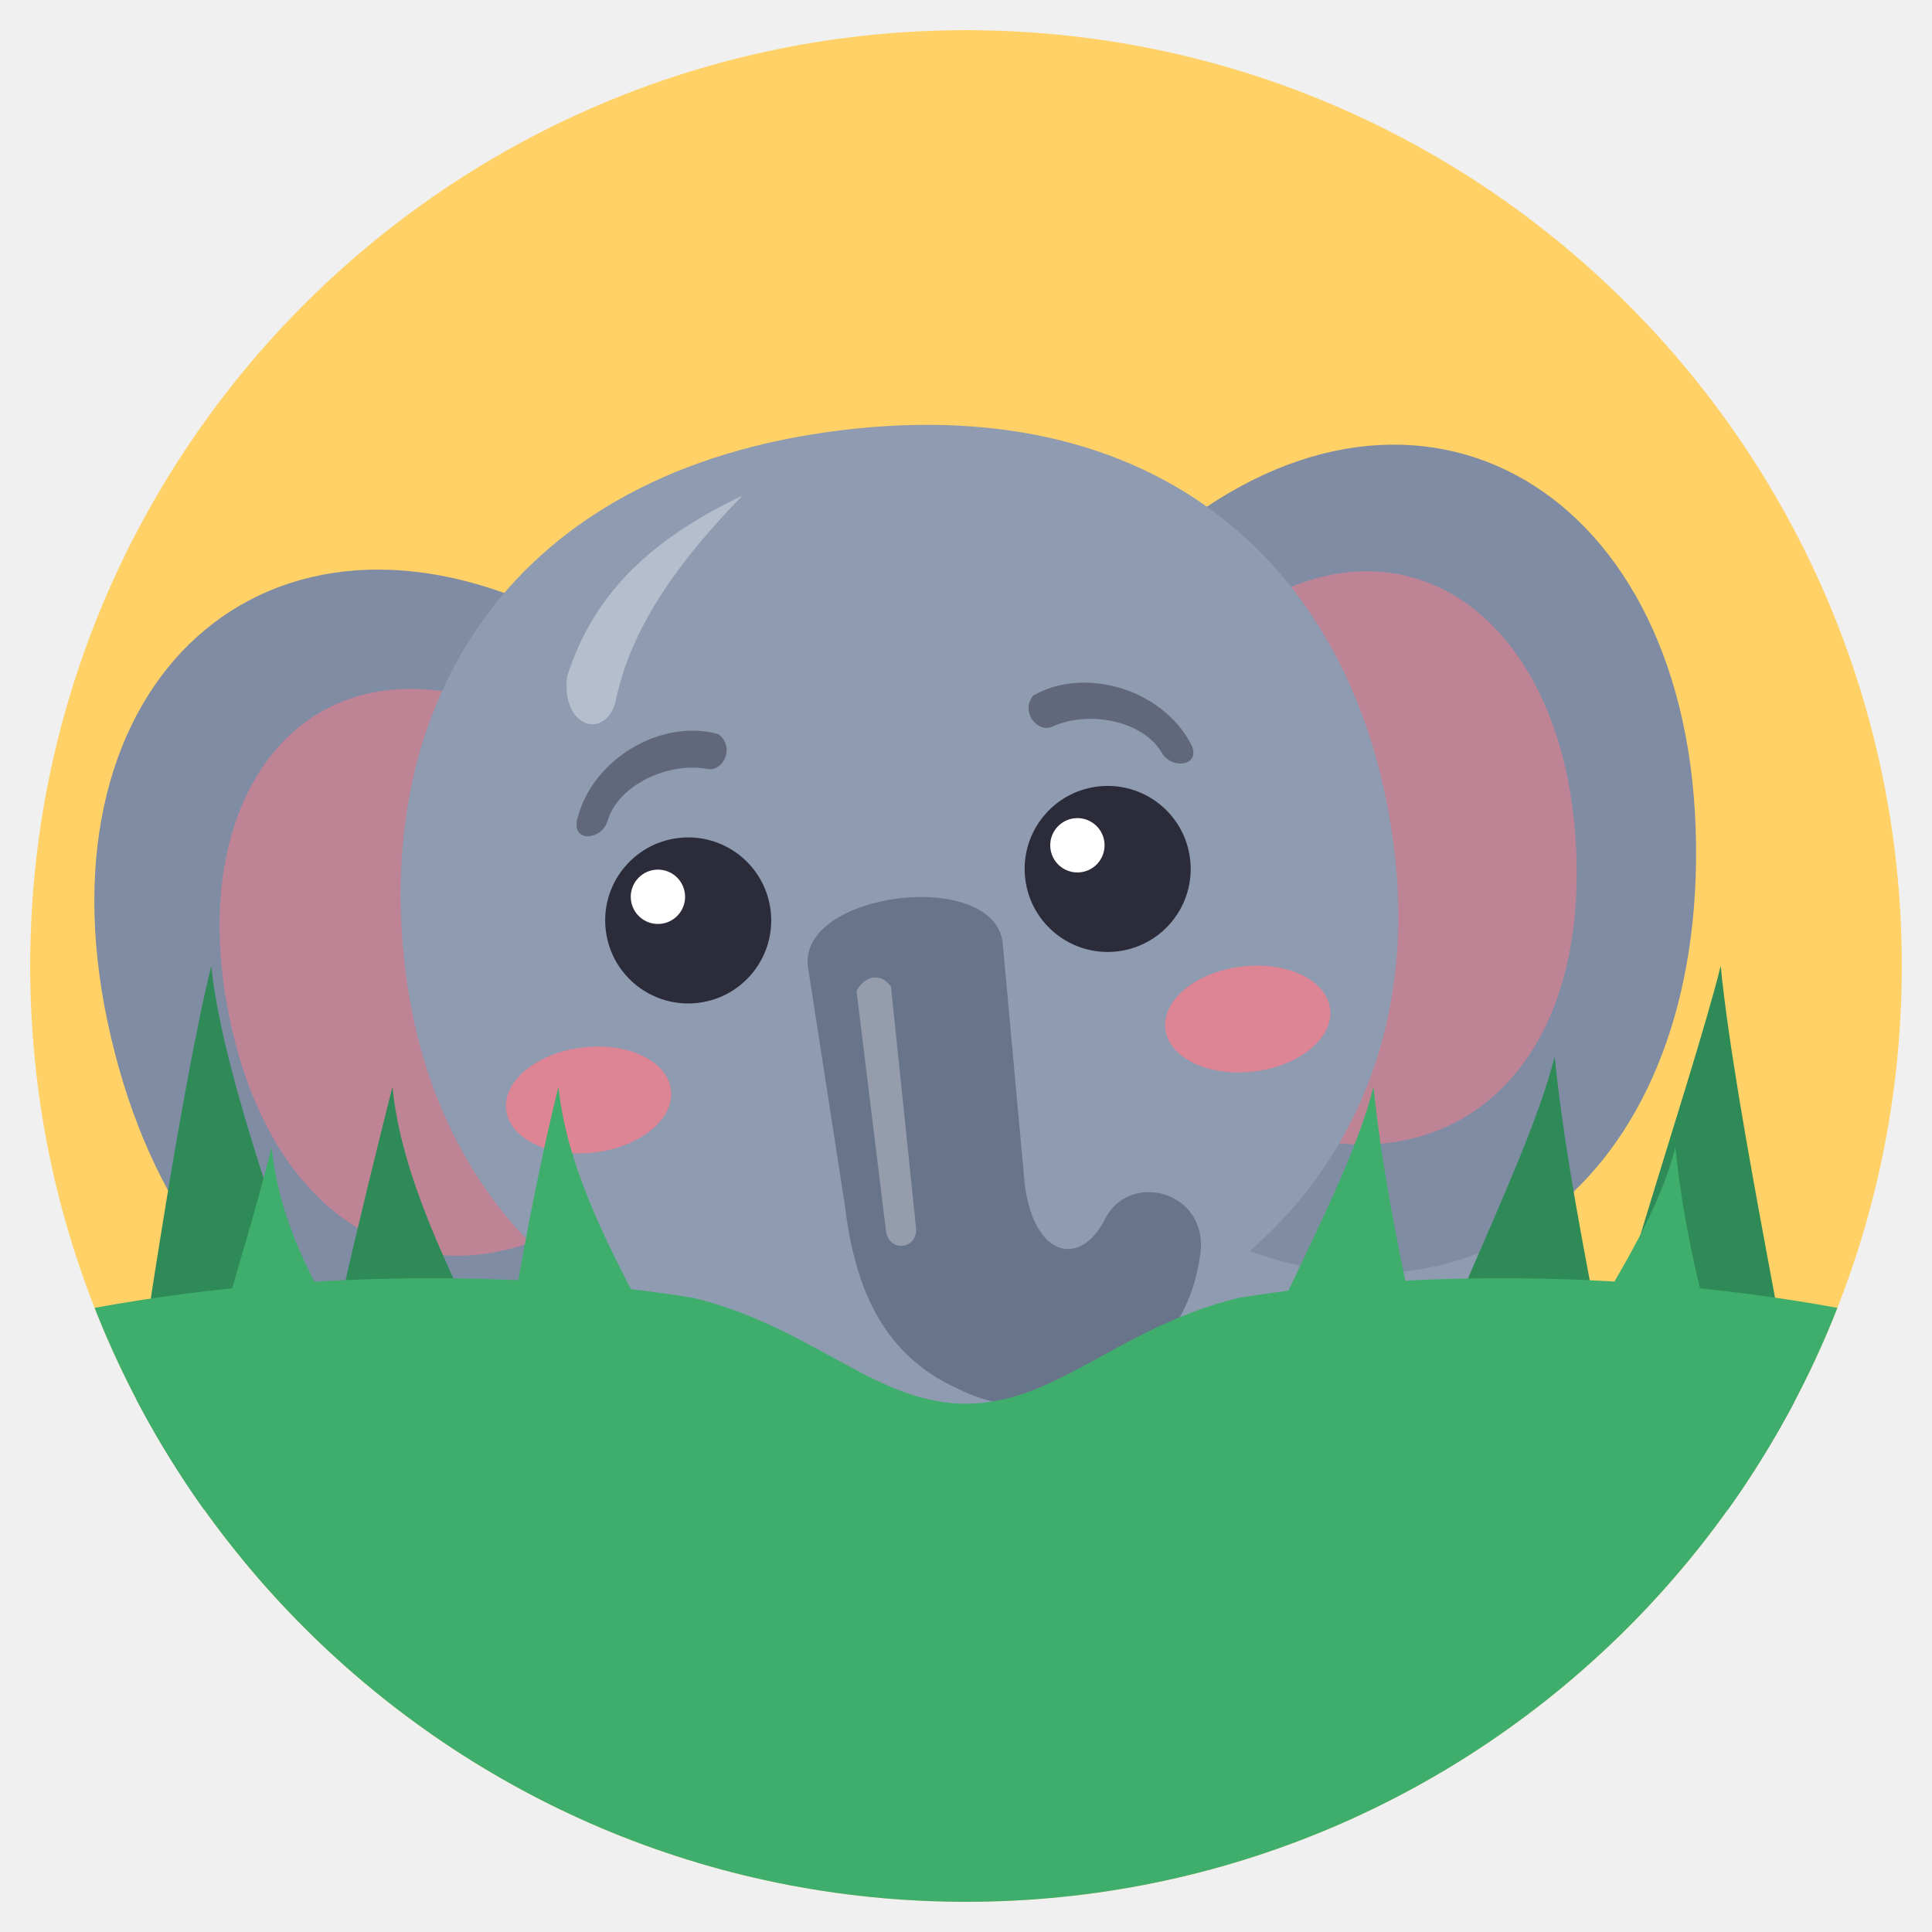
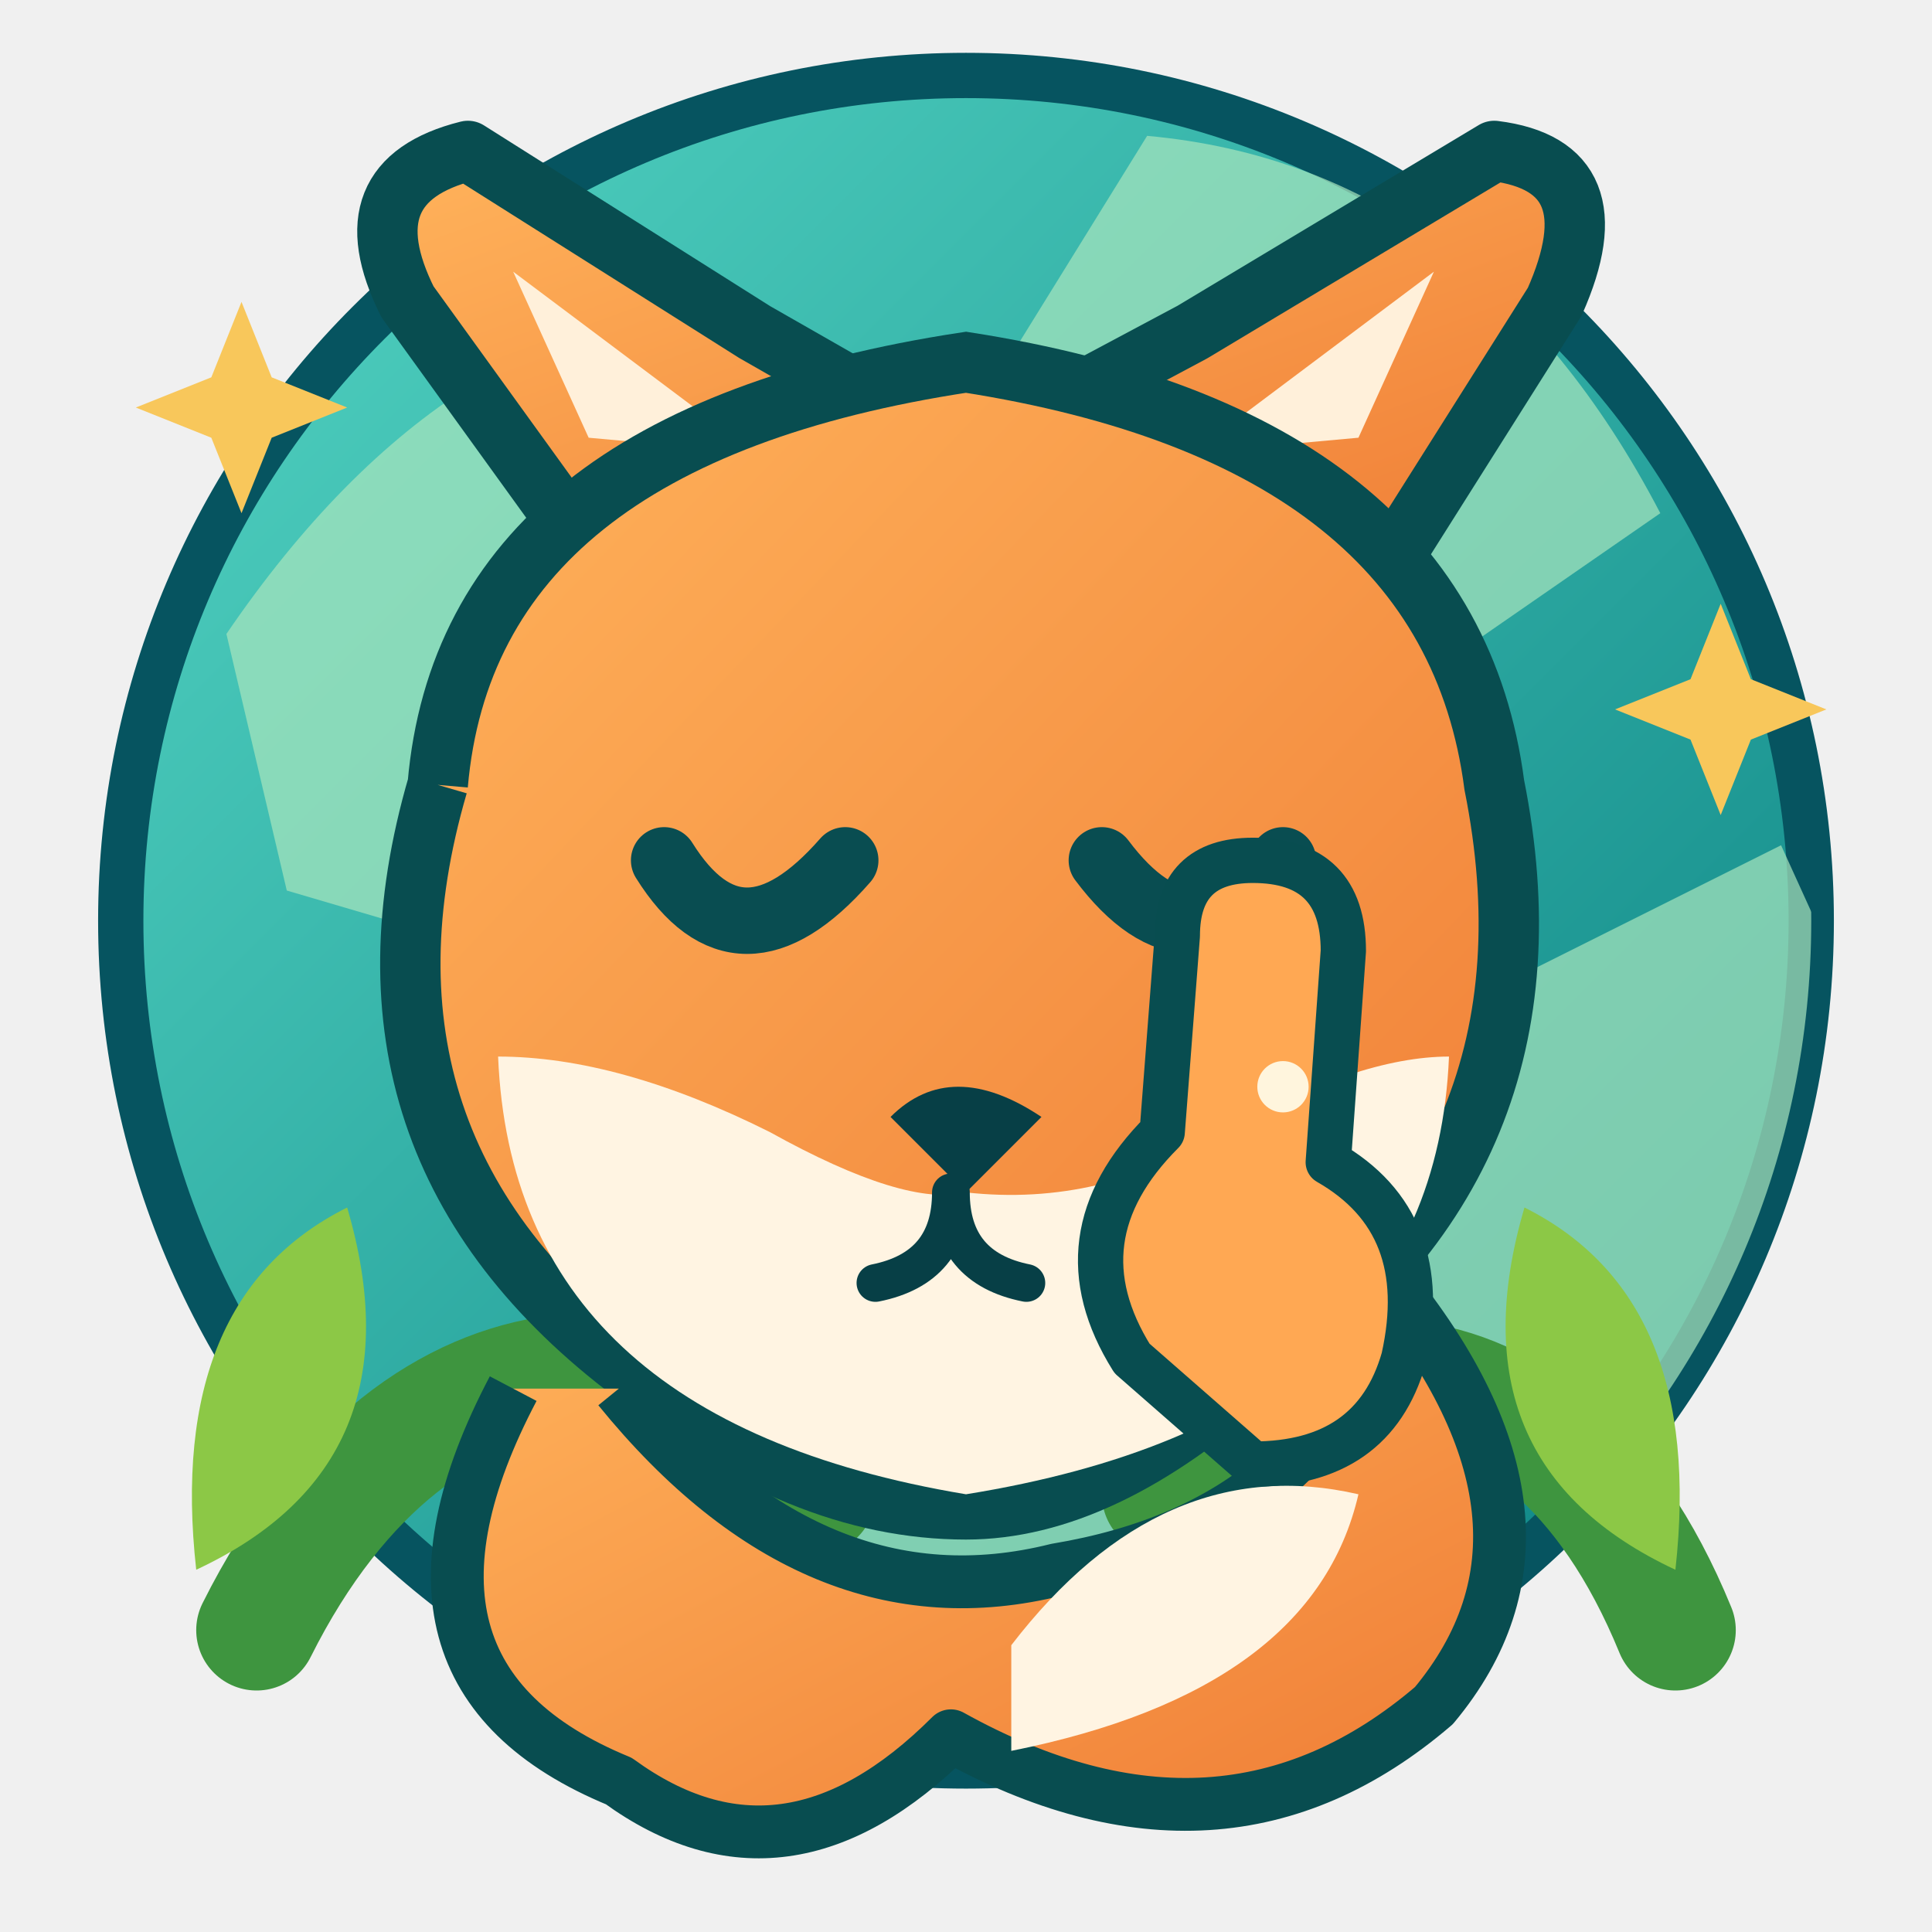
- <svg xmlns="http://www.w3.org/2000/svg" viewBox="0 0 128 128">
+ <svg xmlns="http://www.w3.org/2000/svg" viewBox="0 0 128 128" role="img" aria-label="FlüsterWelt – Fuchs vor einer Weltkugel">
  <defs>
-     <clipPath id="shy-safari-logo-clip">
-       <circle cx="64" cy="64" r="62" />
+     <linearGradient id="fw-globe" x1="0" y1="0" x2="1" y2="1">
+       <stop offset="0" stop-color="#54d5c3" />
+       <stop offset="1" stop-color="#087f81" />
+     </linearGradient>
+     <linearGradient id="fw-fur" x1="0" y1="0" x2="1" y2="1">
+       <stop offset="0" stop-color="#ffb35b" />
+       <stop offset="1" stop-color="#ef7c35" />
+     </linearGradient>
+     <clipPath id="fw-globe-clip">
+       <circle cx="64" cy="61" r="56" />
    </clipPath>
  </defs>
-   <circle cx="64" cy="64" r="62" fill="#ffd166" />
-   <g clip-path="url(#shy-safari-logo-clip)">
-     <g transform="rotate(-7 64 96)">
-       <path d="M28 104 C 30 92 36 83 42 78 L 86 78 C 98 80 108 90 112 104 Z" fill="#8e9bb0" />
-       <path d="M44 38 C 26 26 9 38 11 61 C 13 84 30 94 46 84 Z" fill="#7f8ca3" />
-       <path d="M42 45 C 29 36 18 45 19 61 C 20 77 31 83 42 77 Z" fill="#ff7a8a" opacity="0.5" />
-       <path d="M84 38 C 102 26 119 38 117 61 C 115 84 98 94 82 84 Z" fill="#7f8ca3" />
-       <path d="M86 45 C 99 36 110 45 109 61 C 108 77 97 83 86 77 Z" fill="#ff7a8a" opacity="0.5" />
-       <ellipse cx="64" cy="96" rx="22" ry="14" fill="#8e9bb0" />
-       <path d="M64 28 C 86 28 97 42 97 60 C 97 79 83 91 64 91 C 45 91 31 79 31 60 C 31 42 42 28 64 28 Z" fill="#8e9bb0" />
-       <path d="M44 42 C 46.5 36.5 51 33.5 57 31.5 C 52 35.5 48.5 39.5 47 44 C 46 46.5 43.2 45.3 44 42 Z" fill="#ffffff" opacity="0.35" />
-       <path d="M43.5 51.5 C 45 47.5 50 45.5 53.5 47 C 54.5 48 53.5 49.5 52.5 49.2 C 50 48.4 46.5 49.5 45.5 51.8 C 45 53 43 53 43.5 51.5 Z" fill="#2b2b3a" opacity="0.45" />
-       <path d="M84.5 51.5 C 83 47.5 78 45.5 74.5 47 C 73.5 48 74.5 49.5 75.5 49.2 C 78 48.4 81.5 49.5 82.5 51.8 C 83 53 85 53 84.5 51.5 Z" fill="#2b2b3a" opacity="0.45" />
-       <circle cx="50" cy="59" r="5.5" fill="#2b2b3a" />
-       <circle cx="48.2" cy="57.2" r="1.8" fill="#ffffff" />
-       <circle cx="78" cy="59" r="5.5" fill="#2b2b3a" />
-       <circle cx="76.2" cy="57.2" r="1.8" fill="#ffffff" />
-       <ellipse cx="42" cy="70" rx="5.5" ry="3.5" fill="#ff7a8a" opacity="0.7" />
-       <ellipse cx="86" cy="70" rx="5.5" ry="3.5" fill="#ff7a8a" opacity="0.7" />
-       <path d="M57.5 63 C 57.5 58 70.5 58 70.5 63 L 70 79 C 70 84 73 85 75 82 C 77 79 82 81 81 85 C 79 93 70 96 64 92 C 59 89 58 84 58 79 Z" fill="#68748a" />
-       <path d="M60.5 65 C 61.2 64 62.3 64 62.8 65 L 62.5 81 C 62.5 82.5 60.5 82.5 60.5 81 Z" fill="#ffffff" opacity="0.3" />
-     </g>
-     <path d="M8 100 C 9 92 12 72 14 64 C 15 74 23 92 24 100 Z M20 100 C 21 92 24 80 26 72 C 27 82 35 92 36 100 Z M92 100 C 93 92 101 78 103 70 C 104 80 107 92 108 100 Z M104 100 C 105 92 112 72 114 64 C 115 74 119 92 120 100 Z" fill="#2e8b57" />
-     <path d="M0 128 L 0 88 C 16 84 34 84 46 86 C 54 88 58 93 64 93 C 70 93 74 88 82 86 C 94 84 112 84 128 88 L 128 128 Z" fill="#3fae6d" />
-     <path d="M12 100 C 13 92 16 84 18 76 C 19 86 27 92 28 100 Z M32 100 C 33 92 35 80 37 72 C 38 82 47 92 48 100 Z M80 100 C 81 92 89 80 91 72 C 92 82 95 92 96 100 Z M100 100 C 101 92 109 84 111 76 C 112 86 115 92 116 100 Z" fill="#3fae6d" />
+   <circle cx="64" cy="61" r="56" fill="url(#fw-globe)" stroke="#065460" stroke-width="3" />
+   <g clip-path="url(#fw-globe-clip)" fill="#a8e5bd" opacity=".7">
+     <path d="M15 42q15-22 35-22l10 10-7 14-15 4-2 16-17-5z" />
+     <path d="M76 9q22 2 34 25l-13 9-9-6-14 6-11-13z" />
+     <path d="M96 67l22-11 10 22-17 29-11-10-13-2z" />
+     <path d="M48 84l19-8 11 12-6 28-15 10-14-16z" />
  </g>
+   <path d="M17 108c11-22 30-20 37-9M111 108c-9-22-27-19-34-9" stroke="#3e953f" stroke-width="8" stroke-linecap="round" fill="none" />
+   <path d="M13 104q-2-18 10-24 5 17-10 24zm98 0q2-18-10-24-5 17 10 24z" fill="#8cc846" />
+   <path d="M40 38 27 20q-4-8 4-10l19 12 14 8 15-8 20-12q8 1 4 10L91 39z" fill="url(#fw-fur)" stroke="#084d50" stroke-width="4" stroke-linejoin="round" />
+   <path d="m39 29-5-11 16 12zm51 0 5-11-16 12z" fill="#fff0da" />
+   <path d="M29 52q2-23 35-28 32 5 35 28 5 25-16 39-10 9-19 9-11 0-22-9Q22 76 29 52" fill="url(#fw-fur)" stroke="#084d50" stroke-width="4" />
+   <path d="M33 70q8 0 18 5 9 5 13 4 9 1 17-4 9-5 15-5-1 24-32 29-30-5-31-29" fill="#fff4e2" />
+   <path d="M44 57q5 8 12 0M73 57q6 8 12 0" fill="none" stroke="#094d51" stroke-width="4.4" stroke-linecap="round" />
+   <path d="M59 74q4-4 10 0l-5 5z" fill="#073f46" />
+   <path d="M63 79q0 5-5 6m5-6q0 5 5 6" fill="none" stroke="#073f46" stroke-width="2.5" stroke-linecap="round" />
+   <path d="M34 92q-10 19 7 26 11 8 22-3 18 10 32-2 10-12-3-28-4 16-22 19-16 4-29-12" fill="url(#fw-fur)" stroke="#084d50" stroke-width="3.5" stroke-linejoin="round" />
+   <path d="M67 109q10-13 23-10-3 13-23 17z" fill="#fff4e2" />
+   <path d="M75 90q-5-8 2-15l1-13q0-5 5-5 6 0 6 6l-1 14q7 4 5 13-2 7-10 7z" fill="#ffa853" stroke="#084d50" stroke-width="3" stroke-linejoin="round" />
+   <circle cx="85" cy="72" r="1.7" fill="#fff5dd" />
+   <path d="m16 20 2 5 5 2-5 2-2 5-2-5-5-2 5-2zm98 20 2 5 5 2-5 2-2 5-2-5-5-2 5-2z" fill="#f8c75b" />
</svg>
